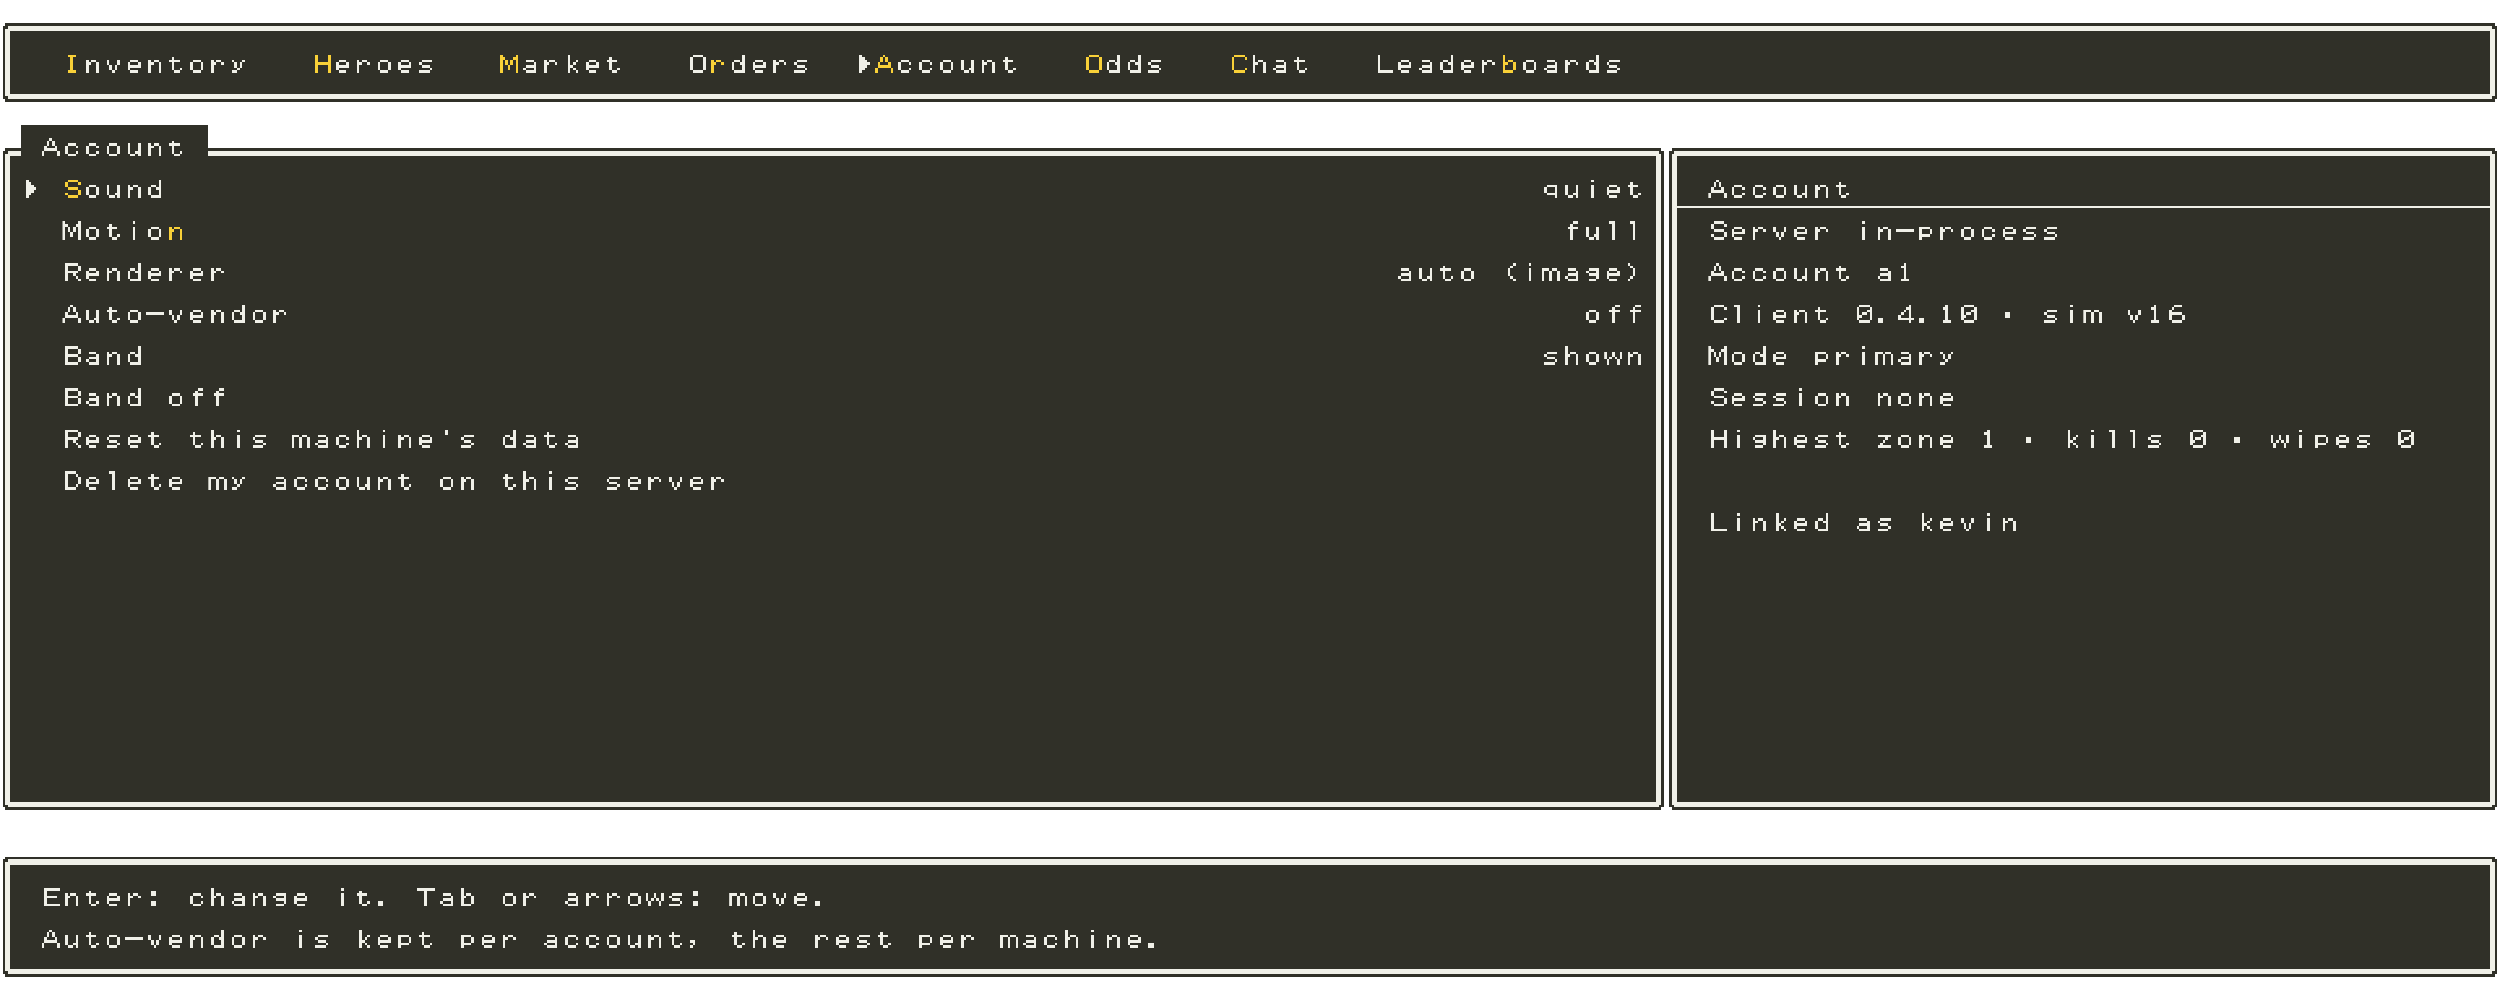
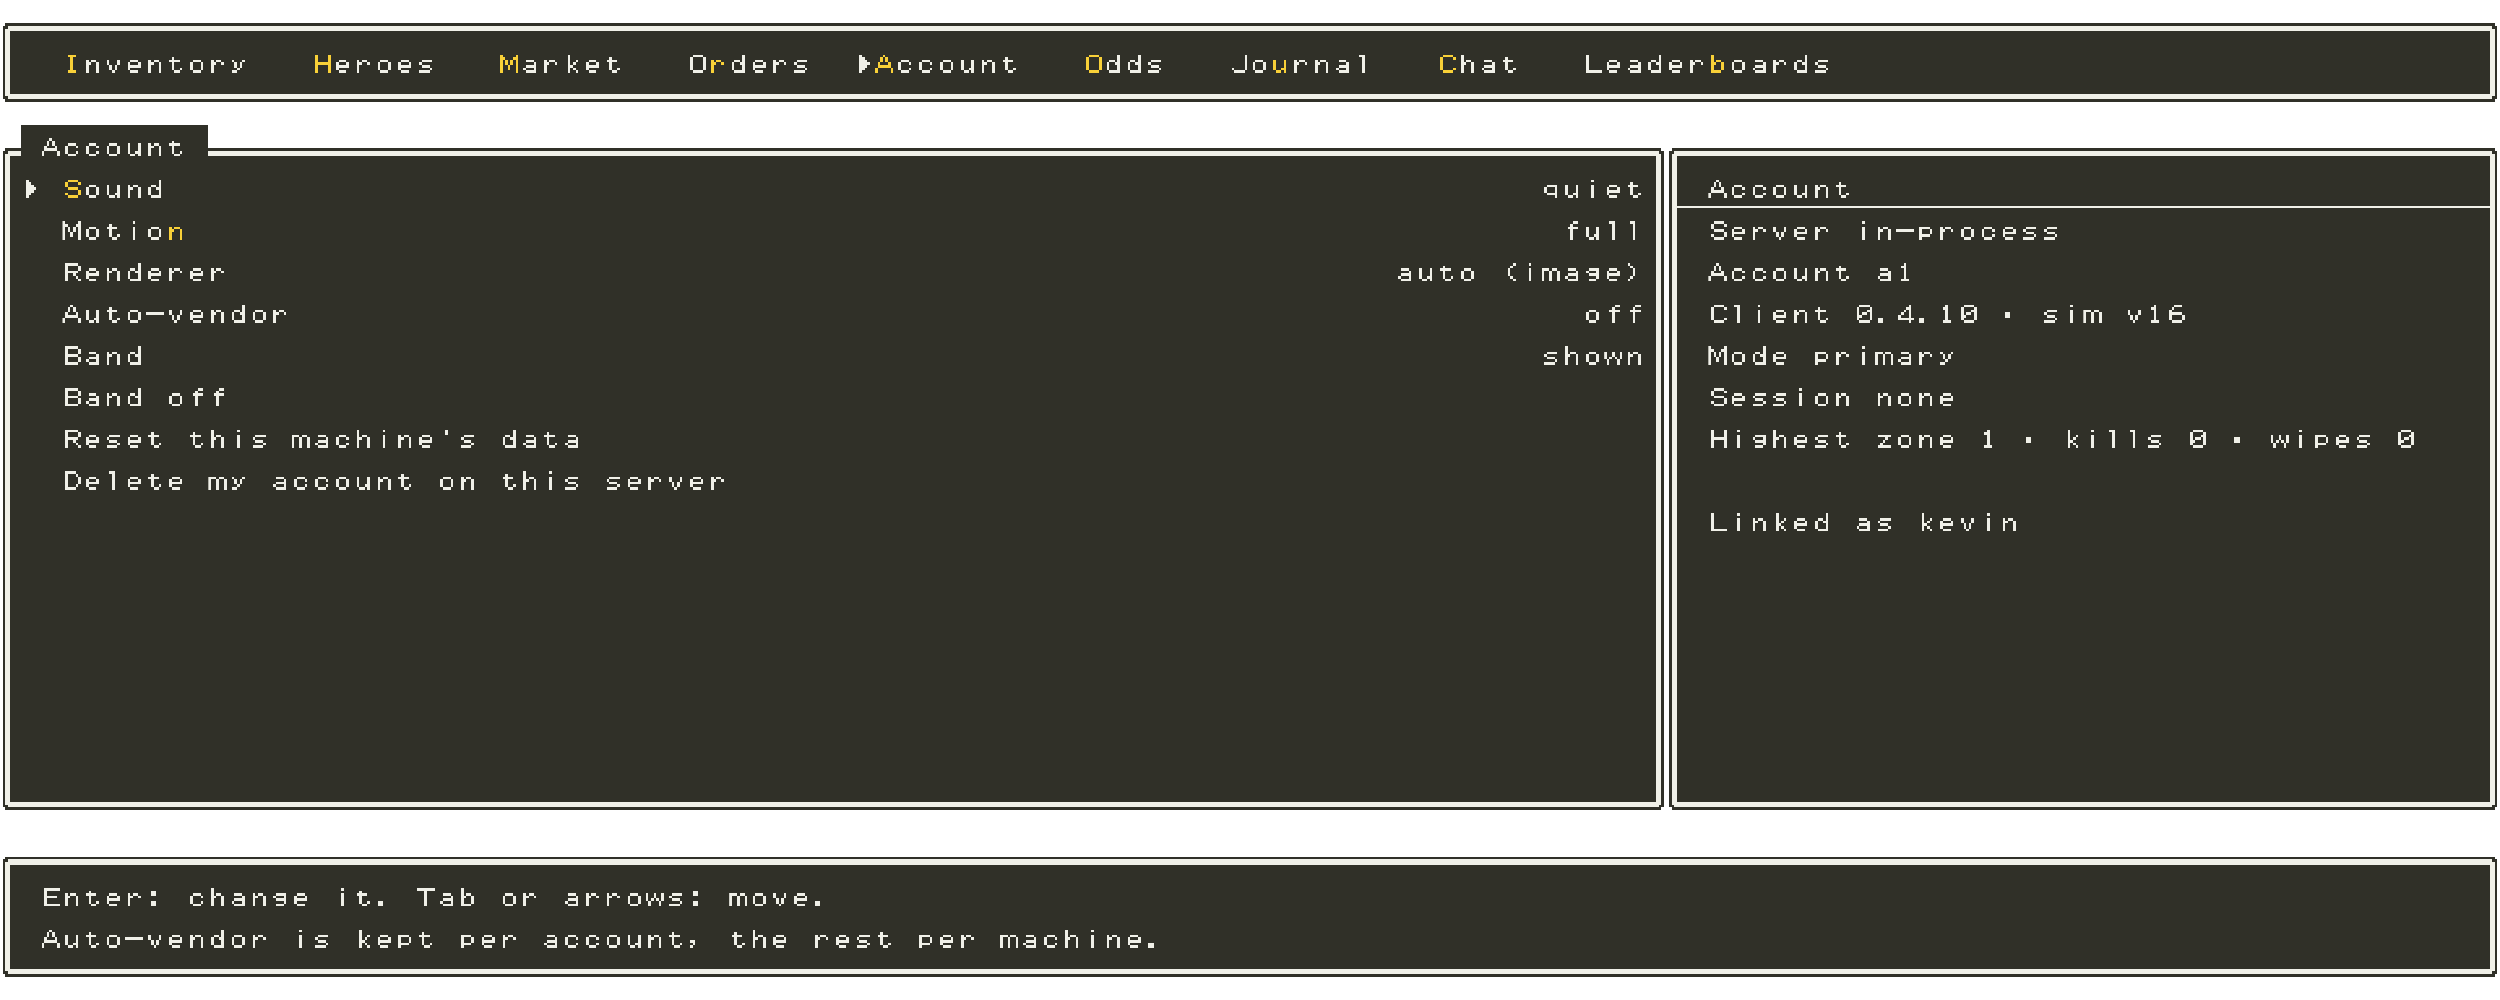
<svg xmlns="http://www.w3.org/2000/svg" viewBox="0 0 960 384" width="960" height="384" shape-rendering="crispEdges">
  <defs>
    <symbol id="g0">
      <path d="M2 5h3v1h-3zM3 6h1v1h-1zM3 7h1v1h-1zM3 8h1v1h-1zM3 9h1v1h-1zM3 10h1v1h-1zM2 11h3v1h-3z" />
    </symbol>
    <symbol id="g1">
      <path d="M1 7h1v1h-1zM3 7h2v1h-2zM1 8h2v1h-2zM5 8h1v1h-1zM1 9h1v1h-1zM5 9h1v1h-1zM1 10h1v1h-1zM5 10h1v1h-1zM1 11h1v1h-1zM5 11h1v1h-1z" />
    </symbol>
    <symbol id="g2">
      <path d="M1 7h1v1h-1zM5 7h1v1h-1zM1 8h1v1h-1zM5 8h1v1h-1zM2 9h1v1h-1zM4 9h1v1h-1zM2 10h1v1h-1zM4 10h1v1h-1zM3 11h1v1h-1z" />
    </symbol>
    <symbol id="g3">
      <path d="M2 7h3v1h-3zM1 8h1v1h-1zM5 8h1v1h-1zM1 9h5v1h-5zM1 10h1v1h-1zM2 11h3v1h-3z" />
    </symbol>
    <symbol id="g4">
      <path d="M2 6h1v1h-1zM1 7h4v1h-4zM2 8h1v1h-1zM2 9h1v1h-1zM2 10h1v1h-1zM5 10h1v1h-1zM3 11h2v1h-2z" />
    </symbol>
    <symbol id="g5">
      <path d="M2 7h3v1h-3zM1 8h1v1h-1zM5 8h1v1h-1zM1 9h1v1h-1zM5 9h1v1h-1zM1 10h1v1h-1zM5 10h1v1h-1zM2 11h3v1h-3z" />
    </symbol>
    <symbol id="g6">
      <path d="M1 7h1v1h-1zM3 7h2v1h-2zM1 8h2v1h-2zM5 8h1v1h-1zM1 9h1v1h-1zM1 10h1v1h-1zM1 11h1v1h-1z" />
    </symbol>
    <symbol id="g7">
      <path d="M1 7h1v1h-1zM5 7h1v1h-1zM2 8h1v1h-1zM4 8h1v1h-1zM2 9h1v1h-1zM4 9h1v1h-1zM3 10h1v1h-1zM1 11h2v1h-2z" />
    </symbol>
    <symbol id="g8">
      <path d="M1 5h1v1h-1zM6 5h1v1h-1zM1 6h1v1h-1zM6 6h1v1h-1zM1 7h1v1h-1zM6 7h1v1h-1zM1 8h6v1h-6zM1 9h1v1h-1zM6 9h1v1h-1zM1 10h1v1h-1zM6 10h1v1h-1zM1 11h1v1h-1zM6 11h1v1h-1z" />
    </symbol>
    <symbol id="g9">
      <path d="M2 7h4v1h-4zM1 8h1v1h-1zM2 9h3v1h-3zM5 10h1v1h-1zM1 11h4v1h-4z" />
    </symbol>
    <symbol id="g10">
      <path d="M0 5h1v1h-1zM6 5h1v1h-1zM0 6h2v1h-2zM5 6h2v1h-2zM0 7h1v1h-1zM2 7h1v1h-1zM4 7h1v1h-1zM6 7h1v1h-1zM0 8h1v1h-1zM2 8h1v1h-1zM4 8h1v1h-1zM6 8h1v1h-1zM0 9h1v1h-1zM3 9h1v1h-1zM6 9h1v1h-1zM0 10h1v1h-1zM3 10h1v1h-1zM6 10h1v1h-1zM0 11h1v1h-1zM6 11h1v1h-1z" />
    </symbol>
    <symbol id="g11">
      <path d="M2 7h3v1h-3zM5 8h1v1h-1zM2 9h4v1h-4zM1 10h1v1h-1zM5 10h1v1h-1zM2 11h4v1h-4z" />
    </symbol>
    <symbol id="g12">
      <path d="M2 5h1v1h-1zM2 6h1v1h-1zM2 7h1v1h-1zM5 7h1v1h-1zM2 8h1v1h-1zM4 8h1v1h-1zM2 9h2v1h-2zM2 10h1v1h-1zM4 10h1v1h-1zM2 11h1v1h-1zM5 11h1v1h-1z" />
    </symbol>
    <symbol id="g13">
      <path d="M2 5h4v1h-4zM1 6h1v1h-1zM6 6h1v1h-1zM1 7h1v1h-1zM6 7h1v1h-1zM1 8h1v1h-1zM6 8h1v1h-1zM1 9h1v1h-1zM6 9h1v1h-1zM1 10h1v1h-1zM6 10h1v1h-1zM2 11h4v1h-4z" />
    </symbol>
    <symbol id="g14">
      <path d="M5 5h1v1h-1zM5 6h1v1h-1zM2 7h2v1h-2zM5 7h1v1h-1zM1 8h1v1h-1zM4 8h2v1h-2zM1 9h1v1h-1zM5 9h1v1h-1zM1 10h1v1h-1zM5 10h1v1h-1zM2 11h4v1h-4z" />
    </symbol>
    <symbol id="g15">
      <path d="M2 5h1v1h-1zM2 6h2v1h-2zM2 7h3v1h-3zM2 8h4v1h-4zM2 9h3v1h-3zM2 10h2v1h-2zM2 11h1v1h-1z" />
    </symbol>
    <symbol id="g16">
      <path d="M3 5h1v1h-1zM2 6h1v1h-1zM4 6h1v1h-1zM2 7h1v1h-1zM4 7h1v1h-1zM1 8h1v1h-1zM5 8h1v1h-1zM1 9h5v1h-5zM0 10h1v1h-1zM6 10h1v1h-1zM0 11h1v1h-1zM6 11h1v1h-1z" />
    </symbol>
    <symbol id="g17">
      <path d="M2 7h3v1h-3zM1 8h1v1h-1zM5 8h1v1h-1zM1 9h1v1h-1zM1 10h1v1h-1zM5 10h1v1h-1zM2 11h3v1h-3z" />
    </symbol>
    <symbol id="g18">
      <path d="M1 7h1v1h-1zM5 7h1v1h-1zM1 8h1v1h-1zM5 8h1v1h-1zM1 9h1v1h-1zM5 9h1v1h-1zM1 10h1v1h-1zM4 10h2v1h-2zM2 11h2v1h-2zM5 11h1v1h-1z" />
    </symbol>
    <symbol id="g19">
+       <path d="M6 5h1v1h-1zM6 6h1v1h-1zM6 7h1v1h-1zM6 8h1v1h-1zM6 9h1v1h-1zM1 10h1v1h-1zM6 10h1v1h-1zM2 11h4v1h-4z" />
+     </symbol>
+     <symbol id="g20">
+       <path d="M2 5h2v1h-2zM3 6h1v1h-1zM3 7h1v1h-1zM3 8h1v1h-1zM3 9h1v1h-1zM3 10h1v1h-1zM3 11h1v1h-1z" />
+     </symbol>
+     <symbol id="g21">
      <path d="M2 5h4v1h-4zM1 6h1v1h-1zM6 6h1v1h-1zM1 7h1v1h-1zM1 8h1v1h-1zM1 9h1v1h-1zM1 10h1v1h-1zM6 10h1v1h-1zM2 11h4v1h-4z" />
    </symbol>
-     <symbol id="g20">
+     <symbol id="g22">
      <path d="M1 5h1v1h-1zM1 6h1v1h-1zM1 7h1v1h-1zM3 7h2v1h-2zM1 8h2v1h-2zM5 8h1v1h-1zM1 9h1v1h-1zM5 9h1v1h-1zM1 10h1v1h-1zM5 10h1v1h-1zM1 11h1v1h-1zM5 11h1v1h-1z" />
    </symbol>
-     <symbol id="g21">
+     <symbol id="g23">
      <path d="M1 5h1v1h-1zM1 6h1v1h-1zM1 7h1v1h-1zM1 8h1v1h-1zM1 9h1v1h-1zM1 10h1v1h-1zM1 11h6v1h-6z" />
    </symbol>
-     <symbol id="g22">
+     <symbol id="g24">
      <path d="M1 5h1v1h-1zM1 6h1v1h-1zM1 7h1v1h-1zM3 7h2v1h-2zM1 8h2v1h-2zM5 8h1v1h-1zM1 9h1v1h-1zM5 9h1v1h-1zM1 10h1v1h-1zM5 10h1v1h-1zM1 11h4v1h-4z" />
    </symbol>
-     <symbol id="g23">
+     <symbol id="g25">
      <path d="M2 5h4v1h-4zM1 6h1v1h-1zM6 6h1v1h-1zM1 7h1v1h-1zM2 8h4v1h-4zM6 9h1v1h-1zM1 10h1v1h-1zM6 10h1v1h-1zM2 11h4v1h-4z" />
    </symbol>
-     <symbol id="g24">
+     <symbol id="g26">
      <path d="M2 7h4v1h-4zM1 8h1v1h-1zM5 8h1v1h-1zM1 9h1v1h-1zM5 9h1v1h-1zM2 10h4v1h-4zM5 11h1v1h-1z" />
    </symbol>
-     <symbol id="g25">
+     <symbol id="g27">
      <path d="M3 5h1v1h-1zM3 7h1v1h-1zM3 8h1v1h-1zM3 9h1v1h-1zM3 10h1v1h-1zM3 11h1v1h-1z" />
    </symbol>
-     <symbol id="g26">
+     <symbol id="g28">
      <path d="M4 5h2v1h-2zM3 6h1v1h-1zM2 7h4v1h-4zM3 8h1v1h-1zM3 9h1v1h-1zM3 10h1v1h-1zM3 11h1v1h-1z" />
    </symbol>
-     <symbol id="g27">
-       <path d="M2 5h2v1h-2zM3 6h1v1h-1zM3 7h1v1h-1zM3 8h1v1h-1zM3 9h1v1h-1zM3 10h1v1h-1zM3 11h1v1h-1z" />
-     </symbol>
-     <symbol id="g28">
+     <symbol id="g29">
      <path d="M1 5h5v1h-5zM1 6h1v1h-1zM6 6h1v1h-1zM1 7h1v1h-1zM6 7h1v1h-1zM1 8h5v1h-5zM1 9h1v1h-1zM4 9h1v1h-1zM1 10h1v1h-1zM5 10h1v1h-1zM1 11h1v1h-1zM6 11h1v1h-1z" />
    </symbol>
-     <symbol id="g29">
+     <symbol id="g30">
      <path d="M5 5h1v1h-1zM4 6h1v1h-1zM3 7h1v1h-1zM3 8h1v1h-1zM3 9h1v1h-1zM4 10h1v1h-1zM5 11h1v1h-1z" />
    </symbol>
-     <symbol id="g30">
+     <symbol id="g31">
      <path d="M0 7h3v1h-3zM4 7h2v1h-2zM0 8h1v1h-1zM3 8h1v1h-1zM6 8h1v1h-1zM0 9h1v1h-1zM3 9h1v1h-1zM6 9h1v1h-1zM0 10h1v1h-1zM3 10h1v1h-1zM6 10h1v1h-1zM0 11h1v1h-1zM3 11h1v1h-1zM6 11h1v1h-1z" />
    </symbol>
-     <symbol id="g31">
+     <symbol id="g32">
      <path d="M2 7h4v1h-4zM1 8h1v1h-1zM5 8h1v1h-1zM2 9h4v1h-4zM5 10h1v1h-1zM2 11h3v1h-3z" />
    </symbol>
-     <symbol id="g32">
+     <symbol id="g33">
      <path d="M1 5h1v1h-1zM2 6h1v1h-1zM3 7h1v1h-1zM3 8h1v1h-1zM3 9h1v1h-1zM2 10h1v1h-1zM1 11h1v1h-1z" />
    </symbol>
-     <symbol id="g33">
+     <symbol id="g34">
      <path d="M0 8h7v1h-7z" />
    </symbol>
-     <symbol id="g34">
+     <symbol id="g35">
      <path d="M1 5h5v1h-5zM1 6h1v1h-1zM6 6h1v1h-1zM1 7h1v1h-1zM6 7h1v1h-1zM1 8h5v1h-5zM1 9h1v1h-1zM6 9h1v1h-1zM1 10h1v1h-1zM6 10h1v1h-1zM1 11h5v1h-5z" />
    </symbol>
-     <symbol id="g35">
+     <symbol id="g36">
      <path d="M0 7h1v1h-1zM3 7h1v1h-1zM6 7h1v1h-1zM0 8h1v1h-1zM3 8h1v1h-1zM6 8h1v1h-1zM0 9h1v1h-1zM2 9h1v1h-1zM4 9h1v1h-1zM6 9h1v1h-1zM1 10h1v1h-1zM5 10h1v1h-1zM1 11h1v1h-1zM5 11h1v1h-1z" />
    </symbol>
-     <symbol id="g36">
+     <symbol id="g37">
      <path d="M3 5h1v1h-1zM3 6h1v1h-1z" />
    </symbol>
-     <symbol id="g37">
+     <symbol id="g38">
      <path d="M1 5h4v1h-4zM1 6h1v1h-1zM5 6h1v1h-1zM1 7h1v1h-1zM6 7h1v1h-1zM1 8h1v1h-1zM6 8h1v1h-1zM1 9h1v1h-1zM6 9h1v1h-1zM1 10h1v1h-1zM5 10h1v1h-1zM1 11h4v1h-4z" />
    </symbol>
-     <symbol id="g38">
+     <symbol id="g39">
      <path d="M1 7h4v1h-4zM1 8h1v1h-1zM5 8h1v1h-1zM1 9h1v1h-1zM5 9h1v1h-1zM1 10h4v1h-4zM1 11h1v1h-1z" />
    </symbol>
-     <symbol id="g39">
+     <symbol id="g40">
      <path d="M3 5h1v1h-1zM2 6h2v1h-2zM3 7h1v1h-1zM3 8h1v1h-1zM3 9h1v1h-1zM3 10h1v1h-1zM2 11h3v1h-3z" />
    </symbol>
-     <symbol id="g40">
+     <symbol id="g41">
      <path d="M2 5h4v1h-4zM1 6h1v1h-1zM6 6h1v1h-1zM1 7h1v1h-1zM5 7h2v1h-2zM1 8h1v1h-1zM3 8h2v1h-2zM6 8h1v1h-1zM1 9h2v1h-2zM6 9h1v1h-1zM1 10h1v1h-1zM6 10h1v1h-1zM2 11h4v1h-4z" />
    </symbol>
-     <symbol id="g41">
+     <symbol id="g42">
      <path d="M1 10h2v1h-2zM1 11h2v1h-2z" />
    </symbol>
-     <symbol id="g42">
+     <symbol id="g43">
      <path d="M5 5h1v1h-1zM4 6h2v1h-2zM3 7h1v1h-1zM5 7h1v1h-1zM2 8h1v1h-1zM5 8h1v1h-1zM1 9h1v1h-1zM5 9h1v1h-1zM1 10h6v1h-6zM5 11h1v1h-1z" />
    </symbol>
-     <symbol id="g43">
+     <symbol id="g44">
      <path d="M2 8h2v1h-2zM2 9h2v1h-2z" />
    </symbol>
-     <symbol id="g44">
+     <symbol id="g45">
      <path d="M3 5h3v1h-3zM2 6h1v1h-1zM1 7h1v1h-1zM1 8h5v1h-5zM1 9h1v1h-1zM6 9h1v1h-1zM1 10h1v1h-1zM6 10h1v1h-1zM2 11h4v1h-4z" />
    </symbol>
-     <symbol id="g45">
+     <symbol id="g46">
      <path d="M1 7h5v1h-5zM4 8h1v1h-1zM3 9h1v1h-1zM2 10h1v1h-1zM1 11h5v1h-5z" />
    </symbol>
-     <symbol id="g46">
+     <symbol id="g47">
      <path d="M1 5h6v1h-6zM1 6h1v1h-1zM1 7h1v1h-1zM1 8h5v1h-5zM1 9h1v1h-1zM1 10h1v1h-1zM1 11h6v1h-6z" />
    </symbol>
-     <symbol id="g47">
+     <symbol id="g48">
      <path d="M2 6h2v1h-2zM2 7h2v1h-2zM2 10h2v1h-2zM2 11h2v1h-2z" />
    </symbol>
-     <symbol id="g48">
+     <symbol id="g49">
      <path d="M0 5h7v1h-7zM3 6h1v1h-1zM3 7h1v1h-1zM3 8h1v1h-1zM3 9h1v1h-1zM3 10h1v1h-1zM3 11h1v1h-1z" />
    </symbol>
-     <symbol id="g49">
+     <symbol id="g50">
      <path d="M1 9h2v1h-2zM2 10h1v1h-1zM1 11h1v1h-1z" />
    </symbol>
  </defs>
  <g id="w-tab">
    <path fill="#303028" d="M2 9H958V10H959V38H958V39H2V38H1V10H2Z" />
    <g fill="#f0f0e8">
      <rect x="3" y="10" width="954" height="1" />
      <rect x="2" y="11" width="956" height="1" />
      <rect x="2" y="36" width="956" height="1" />
      <rect x="3" y="37" width="954" height="1" />
      <rect x="2" y="12" width="2" height="24" />
      <rect x="956" y="12" width="2" height="24" />
    </g>
    <use href="#g15" x="328" y="16" fill="#f0f0e8" />
    <use href="#g0" x="24" y="16" fill="#f8d038" />
    <use href="#g1" x="32" y="16" fill="#f0f0e8" />
    <use href="#g2" x="40" y="16" fill="#f0f0e8" />
    <use href="#g3" x="48" y="16" fill="#f0f0e8" />
    <use href="#g1" x="56" y="16" fill="#f0f0e8" />
    <use href="#g4" x="64" y="16" fill="#f0f0e8" />
    <use href="#g5" x="72" y="16" fill="#f0f0e8" />
    <use href="#g6" x="80" y="16" fill="#f0f0e8" />
    <use href="#g7" x="88" y="16" fill="#f0f0e8" />
    <use href="#g8" x="120" y="16" fill="#f8d038" />
    <use href="#g3" x="128" y="16" fill="#f0f0e8" />
    <use href="#g6" x="136" y="16" fill="#f0f0e8" />
    <use href="#g5" x="144" y="16" fill="#f0f0e8" />
    <use href="#g3" x="152" y="16" fill="#f0f0e8" />
    <use href="#g9" x="160" y="16" fill="#f0f0e8" />
    <use href="#g10" x="192" y="16" fill="#f8d038" />
    <use href="#g11" x="200" y="16" fill="#f0f0e8" />
    <use href="#g6" x="208" y="16" fill="#f0f0e8" />
    <use href="#g12" x="216" y="16" fill="#f0f0e8" />
    <use href="#g3" x="224" y="16" fill="#f0f0e8" />
    <use href="#g4" x="232" y="16" fill="#f0f0e8" />
    <use href="#g13" x="264" y="16" fill="#f0f0e8" />
    <use href="#g6" x="272" y="16" fill="#f8d038" />
    <use href="#g14" x="280" y="16" fill="#f0f0e8" />
    <use href="#g3" x="288" y="16" fill="#f0f0e8" />
    <use href="#g6" x="296" y="16" fill="#f0f0e8" />
    <use href="#g9" x="304" y="16" fill="#f0f0e8" />
    <use href="#g16" x="336" y="16" fill="#f8d038" />
    <use href="#g17" x="344" y="16" fill="#f0f0e8" />
    <use href="#g17" x="352" y="16" fill="#f0f0e8" />
    <use href="#g5" x="360" y="16" fill="#f0f0e8" />
    <use href="#g18" x="368" y="16" fill="#f0f0e8" />
    <use href="#g1" x="376" y="16" fill="#f0f0e8" />
    <use href="#g4" x="384" y="16" fill="#f0f0e8" />
    <use href="#g13" x="416" y="16" fill="#f8d038" />
    <use href="#g14" x="424" y="16" fill="#f0f0e8" />
    <use href="#g14" x="432" y="16" fill="#f0f0e8" />
    <use href="#g9" x="440" y="16" fill="#f0f0e8" />
-     <use href="#g19" x="472" y="16" fill="#f8d038" />
-     <use href="#g20" x="480" y="16" fill="#f0f0e8" />
-     <use href="#g11" x="488" y="16" fill="#f0f0e8" />
-     <use href="#g4" x="496" y="16" fill="#f0f0e8" />
-     <use href="#g21" x="528" y="16" fill="#f0f0e8" />
-     <use href="#g3" x="536" y="16" fill="#f0f0e8" />
-     <use href="#g11" x="544" y="16" fill="#f0f0e8" />
-     <use href="#g14" x="552" y="16" fill="#f0f0e8" />
-     <use href="#g3" x="560" y="16" fill="#f0f0e8" />
-     <use href="#g6" x="568" y="16" fill="#f0f0e8" />
-     <use href="#g22" x="576" y="16" fill="#f8d038" />
-     <use href="#g5" x="584" y="16" fill="#f0f0e8" />
-     <use href="#g11" x="592" y="16" fill="#f0f0e8" />
-     <use href="#g6" x="600" y="16" fill="#f0f0e8" />
-     <use href="#g14" x="608" y="16" fill="#f0f0e8" />
-     <use href="#g9" x="616" y="16" fill="#f0f0e8" />
+     <use href="#g19" x="472" y="16" fill="#f0f0e8" />
+     <use href="#g5" x="480" y="16" fill="#f0f0e8" />
+     <use href="#g18" x="488" y="16" fill="#f8d038" />
+     <use href="#g6" x="496" y="16" fill="#f0f0e8" />
+     <use href="#g1" x="504" y="16" fill="#f0f0e8" />
+     <use href="#g11" x="512" y="16" fill="#f0f0e8" />
+     <use href="#g20" x="520" y="16" fill="#f0f0e8" />
+     <use href="#g21" x="552" y="16" fill="#f8d038" />
+     <use href="#g22" x="560" y="16" fill="#f0f0e8" />
+     <use href="#g11" x="568" y="16" fill="#f0f0e8" />
+     <use href="#g4" x="576" y="16" fill="#f0f0e8" />
+     <use href="#g23" x="608" y="16" fill="#f0f0e8" />
+     <use href="#g3" x="616" y="16" fill="#f0f0e8" />
+     <use href="#g11" x="624" y="16" fill="#f0f0e8" />
+     <use href="#g14" x="632" y="16" fill="#f0f0e8" />
+     <use href="#g3" x="640" y="16" fill="#f0f0e8" />
+     <use href="#g6" x="648" y="16" fill="#f0f0e8" />
+     <use href="#g24" x="656" y="16" fill="#f8d038" />
+     <use href="#g5" x="664" y="16" fill="#f0f0e8" />
+     <use href="#g11" x="672" y="16" fill="#f0f0e8" />
+     <use href="#g6" x="680" y="16" fill="#f0f0e8" />
+     <use href="#g14" x="688" y="16" fill="#f0f0e8" />
+     <use href="#g9" x="696" y="16" fill="#f0f0e8" />
  </g>
  <g id="w-list" transform="translate(0 48)">
    <path fill="#303028" d="M2 9H638V10H639V262H638V263H2V262H1V10H2Z" />
    <g fill="#f0f0e8">
      <rect x="3" y="10" width="634" height="1" />
      <rect x="2" y="11" width="636" height="1" />
      <rect x="2" y="260" width="636" height="1" />
      <rect x="3" y="261" width="634" height="1" />
      <rect x="2" y="12" width="2" height="248" />
      <rect x="636" y="12" width="2" height="248" />
    </g>
    <rect x="8" y="0" width="72" height="16" fill="#303028" />
    <use href="#g16" x="16" y="0" fill="#f0f0e8" />
    <use href="#g17" x="24" y="0" fill="#f0f0e8" />
    <use href="#g17" x="32" y="0" fill="#f0f0e8" />
    <use href="#g5" x="40" y="0" fill="#f0f0e8" />
    <use href="#g18" x="48" y="0" fill="#f0f0e8" />
    <use href="#g1" x="56" y="0" fill="#f0f0e8" />
    <use href="#g4" x="64" y="0" fill="#f0f0e8" />
    <use href="#g15" x="8" y="16" fill="#f0f0e8" />
-     <use href="#g23" x="24" y="16" fill="#f8d038" />
+     <use href="#g25" x="24" y="16" fill="#f8d038" />
    <use href="#g5" x="32" y="16" fill="#f0f0e8" />
    <use href="#g18" x="40" y="16" fill="#f0f0e8" />
    <use href="#g1" x="48" y="16" fill="#f0f0e8" />
    <use href="#g14" x="56" y="16" fill="#f0f0e8" />
-     <use href="#g24" x="592" y="16" fill="#f0f0e8" />
+     <use href="#g26" x="592" y="16" fill="#f0f0e8" />
    <use href="#g18" x="600" y="16" fill="#f0f0e8" />
-     <use href="#g25" x="608" y="16" fill="#f0f0e8" />
+     <use href="#g27" x="608" y="16" fill="#f0f0e8" />
    <use href="#g3" x="616" y="16" fill="#f0f0e8" />
    <use href="#g4" x="624" y="16" fill="#f0f0e8" />
    <use href="#g10" x="24" y="32" fill="#f0f0e8" />
    <use href="#g5" x="32" y="32" fill="#f0f0e8" />
    <use href="#g4" x="40" y="32" fill="#f0f0e8" />
-     <use href="#g25" x="48" y="32" fill="#f0f0e8" />
+     <use href="#g27" x="48" y="32" fill="#f0f0e8" />
    <use href="#g5" x="56" y="32" fill="#f0f0e8" />
    <use href="#g1" x="64" y="32" fill="#f8d038" />
-     <use href="#g26" x="600" y="32" fill="#f0f0e8" />
+     <use href="#g28" x="600" y="32" fill="#f0f0e8" />
    <use href="#g18" x="608" y="32" fill="#f0f0e8" />
-     <use href="#g27" x="616" y="32" fill="#f0f0e8" />
-     <use href="#g27" x="624" y="32" fill="#f0f0e8" />
-     <use href="#g28" x="24" y="48" fill="#f0f0e8" />
+     <use href="#g20" x="616" y="32" fill="#f0f0e8" />
+     <use href="#g20" x="624" y="32" fill="#f0f0e8" />
+     <use href="#g29" x="24" y="48" fill="#f0f0e8" />
    <use href="#g3" x="32" y="48" fill="#f0f0e8" />
    <use href="#g1" x="40" y="48" fill="#f0f0e8" />
    <use href="#g14" x="48" y="48" fill="#f0f0e8" />
    <use href="#g3" x="56" y="48" fill="#f0f0e8" />
    <use href="#g6" x="64" y="48" fill="#f0f0e8" />
    <use href="#g3" x="72" y="48" fill="#f0f0e8" />
    <use href="#g6" x="80" y="48" fill="#f0f0e8" />
    <use href="#g11" x="536" y="48" fill="#f0f0e8" />
    <use href="#g18" x="544" y="48" fill="#f0f0e8" />
    <use href="#g4" x="552" y="48" fill="#f0f0e8" />
    <use href="#g5" x="560" y="48" fill="#f0f0e8" />
-     <use href="#g29" x="576" y="48" fill="#f0f0e8" />
-     <use href="#g25" x="584" y="48" fill="#f0f0e8" />
-     <use href="#g30" x="592" y="48" fill="#f0f0e8" />
+     <use href="#g30" x="576" y="48" fill="#f0f0e8" />
+     <use href="#g27" x="584" y="48" fill="#f0f0e8" />
+     <use href="#g31" x="592" y="48" fill="#f0f0e8" />
    <use href="#g11" x="600" y="48" fill="#f0f0e8" />
-     <use href="#g31" x="608" y="48" fill="#f0f0e8" />
+     <use href="#g32" x="608" y="48" fill="#f0f0e8" />
    <use href="#g3" x="616" y="48" fill="#f0f0e8" />
-     <use href="#g32" x="624" y="48" fill="#f0f0e8" />
+     <use href="#g33" x="624" y="48" fill="#f0f0e8" />
    <use href="#g16" x="24" y="64" fill="#f0f0e8" />
    <use href="#g18" x="32" y="64" fill="#f0f0e8" />
    <use href="#g4" x="40" y="64" fill="#f0f0e8" />
    <use href="#g5" x="48" y="64" fill="#f0f0e8" />
-     <use href="#g33" x="56" y="64" fill="#f0f0e8" />
+     <use href="#g34" x="56" y="64" fill="#f0f0e8" />
    <use href="#g2" x="64" y="64" fill="#f0f0e8" />
    <use href="#g3" x="72" y="64" fill="#f0f0e8" />
    <use href="#g1" x="80" y="64" fill="#f0f0e8" />
    <use href="#g14" x="88" y="64" fill="#f0f0e8" />
    <use href="#g5" x="96" y="64" fill="#f0f0e8" />
    <use href="#g6" x="104" y="64" fill="#f0f0e8" />
    <use href="#g5" x="608" y="64" fill="#f0f0e8" />
-     <use href="#g26" x="616" y="64" fill="#f0f0e8" />
-     <use href="#g26" x="624" y="64" fill="#f0f0e8" />
-     <use href="#g34" x="24" y="80" fill="#f0f0e8" />
+     <use href="#g28" x="616" y="64" fill="#f0f0e8" />
+     <use href="#g28" x="624" y="64" fill="#f0f0e8" />
+     <use href="#g35" x="24" y="80" fill="#f0f0e8" />
    <use href="#g11" x="32" y="80" fill="#f0f0e8" />
    <use href="#g1" x="40" y="80" fill="#f0f0e8" />
    <use href="#g14" x="48" y="80" fill="#f0f0e8" />
    <use href="#g9" x="592" y="80" fill="#f0f0e8" />
-     <use href="#g20" x="600" y="80" fill="#f0f0e8" />
+     <use href="#g22" x="600" y="80" fill="#f0f0e8" />
    <use href="#g5" x="608" y="80" fill="#f0f0e8" />
-     <use href="#g35" x="616" y="80" fill="#f0f0e8" />
+     <use href="#g36" x="616" y="80" fill="#f0f0e8" />
    <use href="#g1" x="624" y="80" fill="#f0f0e8" />
-     <use href="#g34" x="24" y="96" fill="#f0f0e8" />
+     <use href="#g35" x="24" y="96" fill="#f0f0e8" />
    <use href="#g11" x="32" y="96" fill="#f0f0e8" />
    <use href="#g1" x="40" y="96" fill="#f0f0e8" />
    <use href="#g14" x="48" y="96" fill="#f0f0e8" />
    <use href="#g5" x="64" y="96" fill="#f0f0e8" />
-     <use href="#g26" x="72" y="96" fill="#f0f0e8" />
-     <use href="#g26" x="80" y="96" fill="#f0f0e8" />
-     <use href="#g28" x="24" y="112" fill="#f0f0e8" />
+     <use href="#g28" x="72" y="96" fill="#f0f0e8" />
+     <use href="#g28" x="80" y="96" fill="#f0f0e8" />
+     <use href="#g29" x="24" y="112" fill="#f0f0e8" />
    <use href="#g3" x="32" y="112" fill="#f0f0e8" />
    <use href="#g9" x="40" y="112" fill="#f0f0e8" />
    <use href="#g3" x="48" y="112" fill="#f0f0e8" />
    <use href="#g4" x="56" y="112" fill="#f0f0e8" />
    <use href="#g4" x="72" y="112" fill="#f0f0e8" />
-     <use href="#g20" x="80" y="112" fill="#f0f0e8" />
-     <use href="#g25" x="88" y="112" fill="#f0f0e8" />
+     <use href="#g22" x="80" y="112" fill="#f0f0e8" />
+     <use href="#g27" x="88" y="112" fill="#f0f0e8" />
    <use href="#g9" x="96" y="112" fill="#f0f0e8" />
-     <use href="#g30" x="112" y="112" fill="#f0f0e8" />
+     <use href="#g31" x="112" y="112" fill="#f0f0e8" />
    <use href="#g11" x="120" y="112" fill="#f0f0e8" />
    <use href="#g17" x="128" y="112" fill="#f0f0e8" />
-     <use href="#g20" x="136" y="112" fill="#f0f0e8" />
-     <use href="#g25" x="144" y="112" fill="#f0f0e8" />
+     <use href="#g22" x="136" y="112" fill="#f0f0e8" />
+     <use href="#g27" x="144" y="112" fill="#f0f0e8" />
    <use href="#g1" x="152" y="112" fill="#f0f0e8" />
    <use href="#g3" x="160" y="112" fill="#f0f0e8" />
-     <use href="#g36" x="168" y="112" fill="#f0f0e8" />
+     <use href="#g37" x="168" y="112" fill="#f0f0e8" />
    <use href="#g9" x="176" y="112" fill="#f0f0e8" />
    <use href="#g14" x="192" y="112" fill="#f0f0e8" />
    <use href="#g11" x="200" y="112" fill="#f0f0e8" />
    <use href="#g4" x="208" y="112" fill="#f0f0e8" />
    <use href="#g11" x="216" y="112" fill="#f0f0e8" />
-     <use href="#g37" x="24" y="128" fill="#f0f0e8" />
+     <use href="#g38" x="24" y="128" fill="#f0f0e8" />
    <use href="#g3" x="32" y="128" fill="#f0f0e8" />
-     <use href="#g27" x="40" y="128" fill="#f0f0e8" />
+     <use href="#g20" x="40" y="128" fill="#f0f0e8" />
    <use href="#g3" x="48" y="128" fill="#f0f0e8" />
    <use href="#g4" x="56" y="128" fill="#f0f0e8" />
    <use href="#g3" x="64" y="128" fill="#f0f0e8" />
-     <use href="#g30" x="80" y="128" fill="#f0f0e8" />
+     <use href="#g31" x="80" y="128" fill="#f0f0e8" />
    <use href="#g7" x="88" y="128" fill="#f0f0e8" />
    <use href="#g11" x="104" y="128" fill="#f0f0e8" />
    <use href="#g17" x="112" y="128" fill="#f0f0e8" />
    <use href="#g17" x="120" y="128" fill="#f0f0e8" />
    <use href="#g5" x="128" y="128" fill="#f0f0e8" />
    <use href="#g18" x="136" y="128" fill="#f0f0e8" />
    <use href="#g1" x="144" y="128" fill="#f0f0e8" />
    <use href="#g4" x="152" y="128" fill="#f0f0e8" />
    <use href="#g5" x="168" y="128" fill="#f0f0e8" />
    <use href="#g1" x="176" y="128" fill="#f0f0e8" />
    <use href="#g4" x="192" y="128" fill="#f0f0e8" />
-     <use href="#g20" x="200" y="128" fill="#f0f0e8" />
-     <use href="#g25" x="208" y="128" fill="#f0f0e8" />
+     <use href="#g22" x="200" y="128" fill="#f0f0e8" />
+     <use href="#g27" x="208" y="128" fill="#f0f0e8" />
    <use href="#g9" x="216" y="128" fill="#f0f0e8" />
    <use href="#g9" x="232" y="128" fill="#f0f0e8" />
    <use href="#g3" x="240" y="128" fill="#f0f0e8" />
    <use href="#g6" x="248" y="128" fill="#f0f0e8" />
    <use href="#g2" x="256" y="128" fill="#f0f0e8" />
    <use href="#g3" x="264" y="128" fill="#f0f0e8" />
    <use href="#g6" x="272" y="128" fill="#f0f0e8" />
  </g>
  <g id="w-detail" transform="translate(0 48)">
    <path fill="#303028" d="M642 9H958V10H959V262H958V263H642V262H641V10H642Z" />
    <g fill="#f0f0e8">
      <rect x="643" y="10" width="314" height="1" />
      <rect x="642" y="11" width="316" height="1" />
      <rect x="642" y="260" width="316" height="1" />
      <rect x="643" y="261" width="314" height="1" />
      <rect x="642" y="12" width="2" height="248" />
      <rect x="956" y="12" width="2" height="248" />
    </g>
    <use href="#g16" x="656" y="16" fill="#f0f0e8" />
    <use href="#g17" x="664" y="16" fill="#f0f0e8" />
    <use href="#g17" x="672" y="16" fill="#f0f0e8" />
    <use href="#g5" x="680" y="16" fill="#f0f0e8" />
    <use href="#g18" x="688" y="16" fill="#f0f0e8" />
    <use href="#g1" x="696" y="16" fill="#f0f0e8" />
    <use href="#g4" x="704" y="16" fill="#f0f0e8" />
    <rect x="642" y="31" width="316" height="1" fill="#f0f0e8" />
-     <use href="#g23" x="656" y="32" fill="#f0f0e8" />
+     <use href="#g25" x="656" y="32" fill="#f0f0e8" />
    <use href="#g3" x="664" y="32" fill="#f0f0e8" />
    <use href="#g6" x="672" y="32" fill="#f0f0e8" />
    <use href="#g2" x="680" y="32" fill="#f0f0e8" />
    <use href="#g3" x="688" y="32" fill="#f0f0e8" />
    <use href="#g6" x="696" y="32" fill="#f0f0e8" />
-     <use href="#g25" x="712" y="32" fill="#f0f0e8" />
+     <use href="#g27" x="712" y="32" fill="#f0f0e8" />
    <use href="#g1" x="720" y="32" fill="#f0f0e8" />
-     <use href="#g33" x="728" y="32" fill="#f0f0e8" />
-     <use href="#g38" x="736" y="32" fill="#f0f0e8" />
+     <use href="#g34" x="728" y="32" fill="#f0f0e8" />
+     <use href="#g39" x="736" y="32" fill="#f0f0e8" />
    <use href="#g6" x="744" y="32" fill="#f0f0e8" />
    <use href="#g5" x="752" y="32" fill="#f0f0e8" />
    <use href="#g17" x="760" y="32" fill="#f0f0e8" />
    <use href="#g3" x="768" y="32" fill="#f0f0e8" />
    <use href="#g9" x="776" y="32" fill="#f0f0e8" />
    <use href="#g9" x="784" y="32" fill="#f0f0e8" />
    <use href="#g16" x="656" y="48" fill="#f0f0e8" />
    <use href="#g17" x="664" y="48" fill="#f0f0e8" />
    <use href="#g17" x="672" y="48" fill="#f0f0e8" />
    <use href="#g5" x="680" y="48" fill="#f0f0e8" />
    <use href="#g18" x="688" y="48" fill="#f0f0e8" />
    <use href="#g1" x="696" y="48" fill="#f0f0e8" />
    <use href="#g4" x="704" y="48" fill="#f0f0e8" />
    <use href="#g11" x="720" y="48" fill="#f0f0e8" />
-     <use href="#g39" x="728" y="48" fill="#f0f0e8" />
-     <use href="#g19" x="656" y="64" fill="#f0f0e8" />
-     <use href="#g27" x="664" y="64" fill="#f0f0e8" />
-     <use href="#g25" x="672" y="64" fill="#f0f0e8" />
+     <use href="#g40" x="728" y="48" fill="#f0f0e8" />
+     <use href="#g21" x="656" y="64" fill="#f0f0e8" />
+     <use href="#g20" x="664" y="64" fill="#f0f0e8" />
+     <use href="#g27" x="672" y="64" fill="#f0f0e8" />
    <use href="#g3" x="680" y="64" fill="#f0f0e8" />
    <use href="#g1" x="688" y="64" fill="#f0f0e8" />
    <use href="#g4" x="696" y="64" fill="#f0f0e8" />
-     <use href="#g40" x="712" y="64" fill="#f0f0e8" />
-     <use href="#g41" x="720" y="64" fill="#f0f0e8" />
-     <use href="#g42" x="728" y="64" fill="#f0f0e8" />
-     <use href="#g41" x="736" y="64" fill="#f0f0e8" />
-     <use href="#g39" x="744" y="64" fill="#f0f0e8" />
-     <use href="#g40" x="752" y="64" fill="#f0f0e8" />
-     <use href="#g43" x="768" y="64" fill="#f0f0e8" />
+     <use href="#g41" x="712" y="64" fill="#f0f0e8" />
+     <use href="#g42" x="720" y="64" fill="#f0f0e8" />
+     <use href="#g43" x="728" y="64" fill="#f0f0e8" />
+     <use href="#g42" x="736" y="64" fill="#f0f0e8" />
+     <use href="#g40" x="744" y="64" fill="#f0f0e8" />
+     <use href="#g41" x="752" y="64" fill="#f0f0e8" />
+     <use href="#g44" x="768" y="64" fill="#f0f0e8" />
    <use href="#g9" x="784" y="64" fill="#f0f0e8" />
-     <use href="#g25" x="792" y="64" fill="#f0f0e8" />
-     <use href="#g30" x="800" y="64" fill="#f0f0e8" />
+     <use href="#g27" x="792" y="64" fill="#f0f0e8" />
+     <use href="#g31" x="800" y="64" fill="#f0f0e8" />
    <use href="#g2" x="816" y="64" fill="#f0f0e8" />
-     <use href="#g39" x="824" y="64" fill="#f0f0e8" />
-     <use href="#g44" x="832" y="64" fill="#f0f0e8" />
+     <use href="#g40" x="824" y="64" fill="#f0f0e8" />
+     <use href="#g45" x="832" y="64" fill="#f0f0e8" />
    <use href="#g10" x="656" y="80" fill="#f0f0e8" />
    <use href="#g5" x="664" y="80" fill="#f0f0e8" />
    <use href="#g14" x="672" y="80" fill="#f0f0e8" />
    <use href="#g3" x="680" y="80" fill="#f0f0e8" />
-     <use href="#g38" x="696" y="80" fill="#f0f0e8" />
+     <use href="#g39" x="696" y="80" fill="#f0f0e8" />
    <use href="#g6" x="704" y="80" fill="#f0f0e8" />
-     <use href="#g25" x="712" y="80" fill="#f0f0e8" />
-     <use href="#g30" x="720" y="80" fill="#f0f0e8" />
+     <use href="#g27" x="712" y="80" fill="#f0f0e8" />
+     <use href="#g31" x="720" y="80" fill="#f0f0e8" />
    <use href="#g11" x="728" y="80" fill="#f0f0e8" />
    <use href="#g6" x="736" y="80" fill="#f0f0e8" />
    <use href="#g7" x="744" y="80" fill="#f0f0e8" />
-     <use href="#g23" x="656" y="96" fill="#f0f0e8" />
+     <use href="#g25" x="656" y="96" fill="#f0f0e8" />
    <use href="#g3" x="664" y="96" fill="#f0f0e8" />
    <use href="#g9" x="672" y="96" fill="#f0f0e8" />
    <use href="#g9" x="680" y="96" fill="#f0f0e8" />
-     <use href="#g25" x="688" y="96" fill="#f0f0e8" />
+     <use href="#g27" x="688" y="96" fill="#f0f0e8" />
    <use href="#g5" x="696" y="96" fill="#f0f0e8" />
    <use href="#g1" x="704" y="96" fill="#f0f0e8" />
    <use href="#g1" x="720" y="96" fill="#f0f0e8" />
    <use href="#g5" x="728" y="96" fill="#f0f0e8" />
    <use href="#g1" x="736" y="96" fill="#f0f0e8" />
    <use href="#g3" x="744" y="96" fill="#f0f0e8" />
    <use href="#g8" x="656" y="112" fill="#f0f0e8" />
-     <use href="#g25" x="664" y="112" fill="#f0f0e8" />
-     <use href="#g31" x="672" y="112" fill="#f0f0e8" />
-     <use href="#g20" x="680" y="112" fill="#f0f0e8" />
+     <use href="#g27" x="664" y="112" fill="#f0f0e8" />
+     <use href="#g32" x="672" y="112" fill="#f0f0e8" />
+     <use href="#g22" x="680" y="112" fill="#f0f0e8" />
    <use href="#g3" x="688" y="112" fill="#f0f0e8" />
    <use href="#g9" x="696" y="112" fill="#f0f0e8" />
    <use href="#g4" x="704" y="112" fill="#f0f0e8" />
-     <use href="#g45" x="720" y="112" fill="#f0f0e8" />
+     <use href="#g46" x="720" y="112" fill="#f0f0e8" />
    <use href="#g5" x="728" y="112" fill="#f0f0e8" />
    <use href="#g1" x="736" y="112" fill="#f0f0e8" />
    <use href="#g3" x="744" y="112" fill="#f0f0e8" />
-     <use href="#g39" x="760" y="112" fill="#f0f0e8" />
-     <use href="#g43" x="776" y="112" fill="#f0f0e8" />
+     <use href="#g40" x="760" y="112" fill="#f0f0e8" />
+     <use href="#g44" x="776" y="112" fill="#f0f0e8" />
    <use href="#g12" x="792" y="112" fill="#f0f0e8" />
-     <use href="#g25" x="800" y="112" fill="#f0f0e8" />
-     <use href="#g27" x="808" y="112" fill="#f0f0e8" />
-     <use href="#g27" x="816" y="112" fill="#f0f0e8" />
+     <use href="#g27" x="800" y="112" fill="#f0f0e8" />
+     <use href="#g20" x="808" y="112" fill="#f0f0e8" />
+     <use href="#g20" x="816" y="112" fill="#f0f0e8" />
    <use href="#g9" x="824" y="112" fill="#f0f0e8" />
-     <use href="#g40" x="840" y="112" fill="#f0f0e8" />
-     <use href="#g43" x="856" y="112" fill="#f0f0e8" />
-     <use href="#g35" x="872" y="112" fill="#f0f0e8" />
-     <use href="#g25" x="880" y="112" fill="#f0f0e8" />
-     <use href="#g38" x="888" y="112" fill="#f0f0e8" />
+     <use href="#g41" x="840" y="112" fill="#f0f0e8" />
+     <use href="#g44" x="856" y="112" fill="#f0f0e8" />
+     <use href="#g36" x="872" y="112" fill="#f0f0e8" />
+     <use href="#g27" x="880" y="112" fill="#f0f0e8" />
+     <use href="#g39" x="888" y="112" fill="#f0f0e8" />
    <use href="#g3" x="896" y="112" fill="#f0f0e8" />
    <use href="#g9" x="904" y="112" fill="#f0f0e8" />
-     <use href="#g40" x="920" y="112" fill="#f0f0e8" />
-     <use href="#g21" x="656" y="144" fill="#f0f0e8" />
-     <use href="#g25" x="664" y="144" fill="#f0f0e8" />
+     <use href="#g41" x="920" y="112" fill="#f0f0e8" />
+     <use href="#g23" x="656" y="144" fill="#f0f0e8" />
+     <use href="#g27" x="664" y="144" fill="#f0f0e8" />
    <use href="#g1" x="672" y="144" fill="#f0f0e8" />
    <use href="#g12" x="680" y="144" fill="#f0f0e8" />
    <use href="#g3" x="688" y="144" fill="#f0f0e8" />
    <use href="#g14" x="696" y="144" fill="#f0f0e8" />
    <use href="#g11" x="712" y="144" fill="#f0f0e8" />
    <use href="#g9" x="720" y="144" fill="#f0f0e8" />
    <use href="#g12" x="736" y="144" fill="#f0f0e8" />
    <use href="#g3" x="744" y="144" fill="#f0f0e8" />
    <use href="#g2" x="752" y="144" fill="#f0f0e8" />
-     <use href="#g25" x="760" y="144" fill="#f0f0e8" />
+     <use href="#g27" x="760" y="144" fill="#f0f0e8" />
    <use href="#g1" x="768" y="144" fill="#f0f0e8" />
  </g>
  <g id="w-message" transform="translate(0 320)">
    <path fill="#303028" d="M2 9H958V10H959V54H958V55H2V54H1V10H2Z" />
    <g fill="#f0f0e8">
      <rect x="3" y="10" width="954" height="1" />
      <rect x="2" y="11" width="956" height="1" />
      <rect x="2" y="52" width="956" height="1" />
      <rect x="3" y="53" width="954" height="1" />
      <rect x="2" y="12" width="2" height="40" />
      <rect x="956" y="12" width="2" height="40" />
    </g>
-     <use href="#g46" x="16" y="16" fill="#f0f0e8" />
+     <use href="#g47" x="16" y="16" fill="#f0f0e8" />
    <use href="#g1" x="24" y="16" fill="#f0f0e8" />
    <use href="#g4" x="32" y="16" fill="#f0f0e8" />
    <use href="#g3" x="40" y="16" fill="#f0f0e8" />
    <use href="#g6" x="48" y="16" fill="#f0f0e8" />
-     <use href="#g47" x="56" y="16" fill="#f0f0e8" />
+     <use href="#g48" x="56" y="16" fill="#f0f0e8" />
    <use href="#g17" x="72" y="16" fill="#f0f0e8" />
-     <use href="#g20" x="80" y="16" fill="#f0f0e8" />
+     <use href="#g22" x="80" y="16" fill="#f0f0e8" />
    <use href="#g11" x="88" y="16" fill="#f0f0e8" />
    <use href="#g1" x="96" y="16" fill="#f0f0e8" />
-     <use href="#g31" x="104" y="16" fill="#f0f0e8" />
+     <use href="#g32" x="104" y="16" fill="#f0f0e8" />
    <use href="#g3" x="112" y="16" fill="#f0f0e8" />
-     <use href="#g25" x="128" y="16" fill="#f0f0e8" />
+     <use href="#g27" x="128" y="16" fill="#f0f0e8" />
    <use href="#g4" x="136" y="16" fill="#f0f0e8" />
-     <use href="#g41" x="144" y="16" fill="#f0f0e8" />
-     <use href="#g48" x="160" y="16" fill="#f0f0e8" />
+     <use href="#g42" x="144" y="16" fill="#f0f0e8" />
+     <use href="#g49" x="160" y="16" fill="#f0f0e8" />
    <use href="#g11" x="168" y="16" fill="#f0f0e8" />
-     <use href="#g22" x="176" y="16" fill="#f0f0e8" />
+     <use href="#g24" x="176" y="16" fill="#f0f0e8" />
    <use href="#g5" x="192" y="16" fill="#f0f0e8" />
    <use href="#g6" x="200" y="16" fill="#f0f0e8" />
    <use href="#g11" x="216" y="16" fill="#f0f0e8" />
    <use href="#g6" x="224" y="16" fill="#f0f0e8" />
    <use href="#g6" x="232" y="16" fill="#f0f0e8" />
    <use href="#g5" x="240" y="16" fill="#f0f0e8" />
-     <use href="#g35" x="248" y="16" fill="#f0f0e8" />
+     <use href="#g36" x="248" y="16" fill="#f0f0e8" />
    <use href="#g9" x="256" y="16" fill="#f0f0e8" />
-     <use href="#g47" x="264" y="16" fill="#f0f0e8" />
-     <use href="#g30" x="280" y="16" fill="#f0f0e8" />
+     <use href="#g48" x="264" y="16" fill="#f0f0e8" />
+     <use href="#g31" x="280" y="16" fill="#f0f0e8" />
    <use href="#g5" x="288" y="16" fill="#f0f0e8" />
    <use href="#g2" x="296" y="16" fill="#f0f0e8" />
    <use href="#g3" x="304" y="16" fill="#f0f0e8" />
-     <use href="#g41" x="312" y="16" fill="#f0f0e8" />
+     <use href="#g42" x="312" y="16" fill="#f0f0e8" />
    <use href="#g16" x="16" y="32" fill="#f0f0e8" />
    <use href="#g18" x="24" y="32" fill="#f0f0e8" />
    <use href="#g4" x="32" y="32" fill="#f0f0e8" />
    <use href="#g5" x="40" y="32" fill="#f0f0e8" />
-     <use href="#g33" x="48" y="32" fill="#f0f0e8" />
+     <use href="#g34" x="48" y="32" fill="#f0f0e8" />
    <use href="#g2" x="56" y="32" fill="#f0f0e8" />
    <use href="#g3" x="64" y="32" fill="#f0f0e8" />
    <use href="#g1" x="72" y="32" fill="#f0f0e8" />
    <use href="#g14" x="80" y="32" fill="#f0f0e8" />
    <use href="#g5" x="88" y="32" fill="#f0f0e8" />
    <use href="#g6" x="96" y="32" fill="#f0f0e8" />
-     <use href="#g25" x="112" y="32" fill="#f0f0e8" />
+     <use href="#g27" x="112" y="32" fill="#f0f0e8" />
    <use href="#g9" x="120" y="32" fill="#f0f0e8" />
    <use href="#g12" x="136" y="32" fill="#f0f0e8" />
    <use href="#g3" x="144" y="32" fill="#f0f0e8" />
-     <use href="#g38" x="152" y="32" fill="#f0f0e8" />
+     <use href="#g39" x="152" y="32" fill="#f0f0e8" />
    <use href="#g4" x="160" y="32" fill="#f0f0e8" />
-     <use href="#g38" x="176" y="32" fill="#f0f0e8" />
+     <use href="#g39" x="176" y="32" fill="#f0f0e8" />
    <use href="#g3" x="184" y="32" fill="#f0f0e8" />
    <use href="#g6" x="192" y="32" fill="#f0f0e8" />
    <use href="#g11" x="208" y="32" fill="#f0f0e8" />
    <use href="#g17" x="216" y="32" fill="#f0f0e8" />
    <use href="#g17" x="224" y="32" fill="#f0f0e8" />
    <use href="#g5" x="232" y="32" fill="#f0f0e8" />
    <use href="#g18" x="240" y="32" fill="#f0f0e8" />
    <use href="#g1" x="248" y="32" fill="#f0f0e8" />
    <use href="#g4" x="256" y="32" fill="#f0f0e8" />
-     <use href="#g49" x="264" y="32" fill="#f0f0e8" />
+     <use href="#g50" x="264" y="32" fill="#f0f0e8" />
    <use href="#g4" x="280" y="32" fill="#f0f0e8" />
-     <use href="#g20" x="288" y="32" fill="#f0f0e8" />
+     <use href="#g22" x="288" y="32" fill="#f0f0e8" />
    <use href="#g3" x="296" y="32" fill="#f0f0e8" />
    <use href="#g6" x="312" y="32" fill="#f0f0e8" />
    <use href="#g3" x="320" y="32" fill="#f0f0e8" />
    <use href="#g9" x="328" y="32" fill="#f0f0e8" />
    <use href="#g4" x="336" y="32" fill="#f0f0e8" />
-     <use href="#g38" x="352" y="32" fill="#f0f0e8" />
+     <use href="#g39" x="352" y="32" fill="#f0f0e8" />
    <use href="#g3" x="360" y="32" fill="#f0f0e8" />
    <use href="#g6" x="368" y="32" fill="#f0f0e8" />
-     <use href="#g30" x="384" y="32" fill="#f0f0e8" />
+     <use href="#g31" x="384" y="32" fill="#f0f0e8" />
    <use href="#g11" x="392" y="32" fill="#f0f0e8" />
    <use href="#g17" x="400" y="32" fill="#f0f0e8" />
-     <use href="#g20" x="408" y="32" fill="#f0f0e8" />
-     <use href="#g25" x="416" y="32" fill="#f0f0e8" />
+     <use href="#g22" x="408" y="32" fill="#f0f0e8" />
+     <use href="#g27" x="416" y="32" fill="#f0f0e8" />
    <use href="#g1" x="424" y="32" fill="#f0f0e8" />
    <use href="#g3" x="432" y="32" fill="#f0f0e8" />
-     <use href="#g41" x="440" y="32" fill="#f0f0e8" />
+     <use href="#g42" x="440" y="32" fill="#f0f0e8" />
  </g>
</svg>
